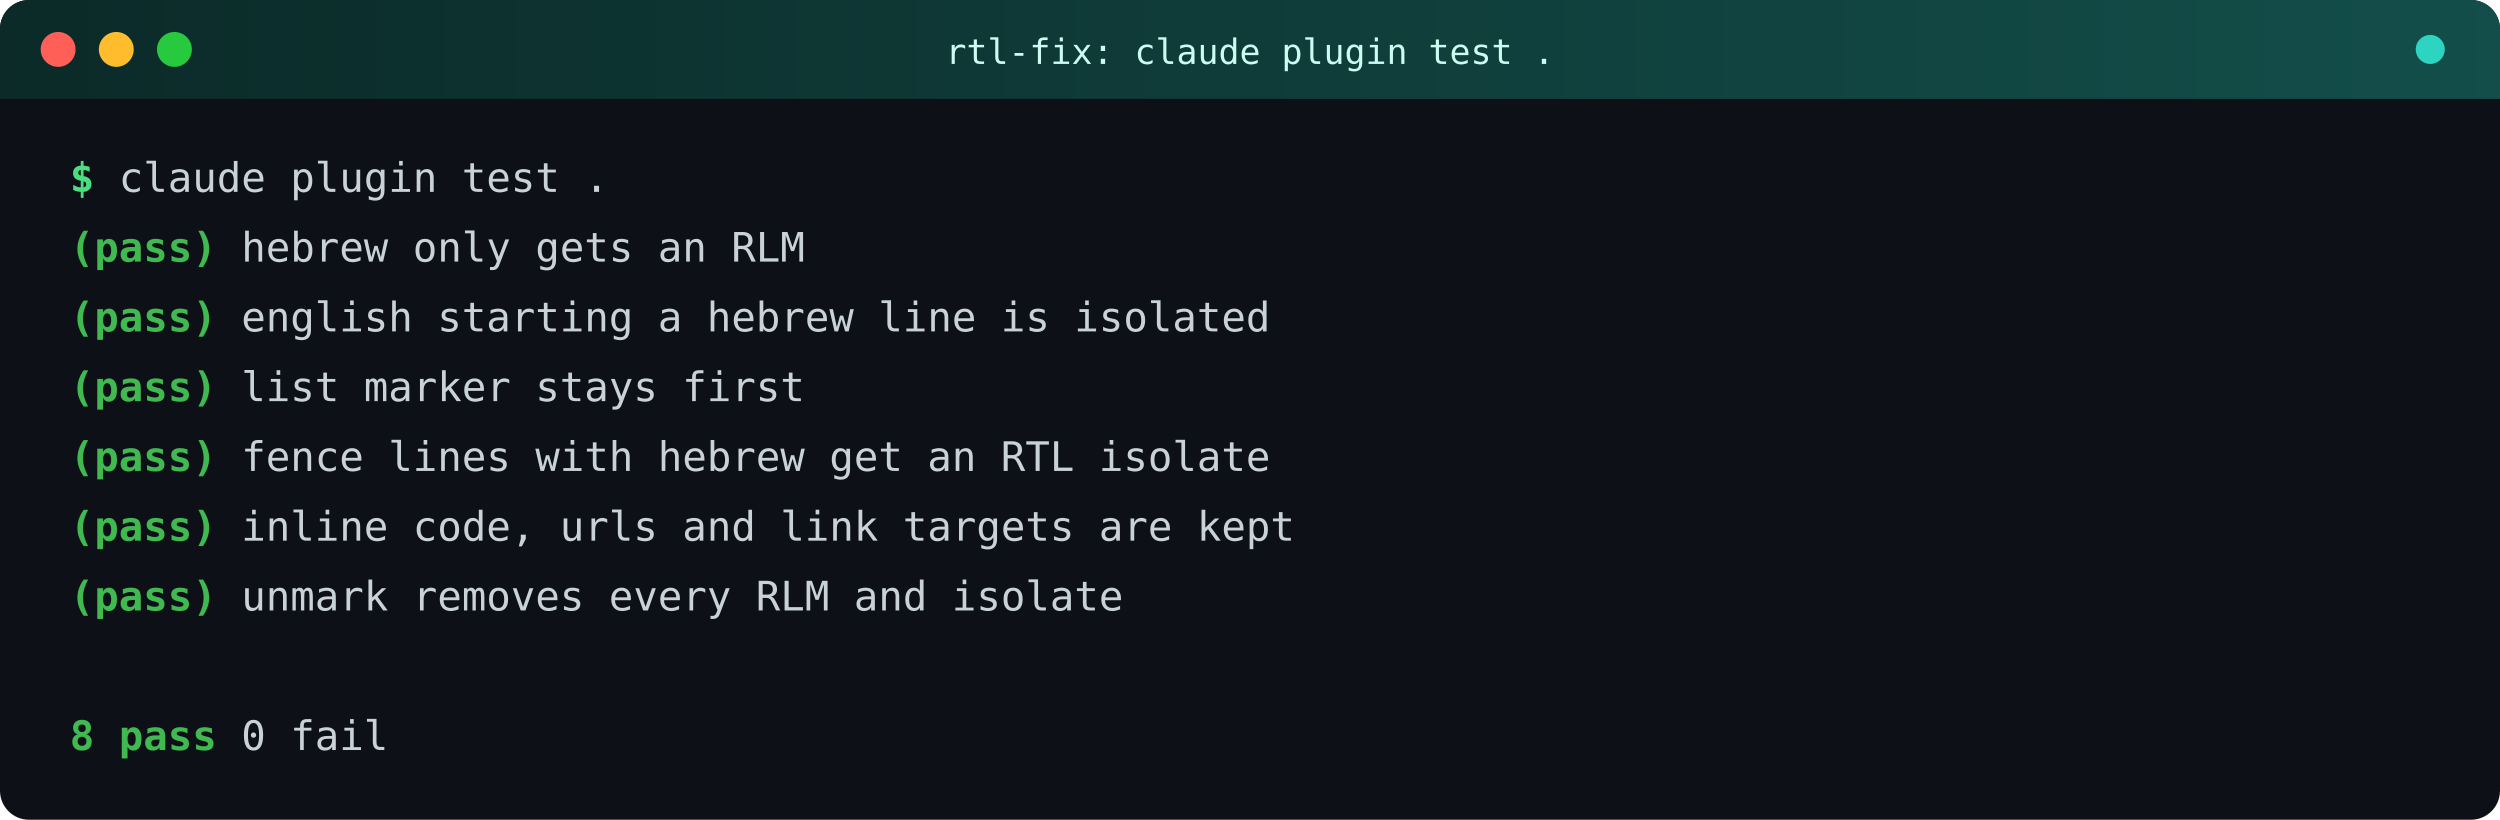
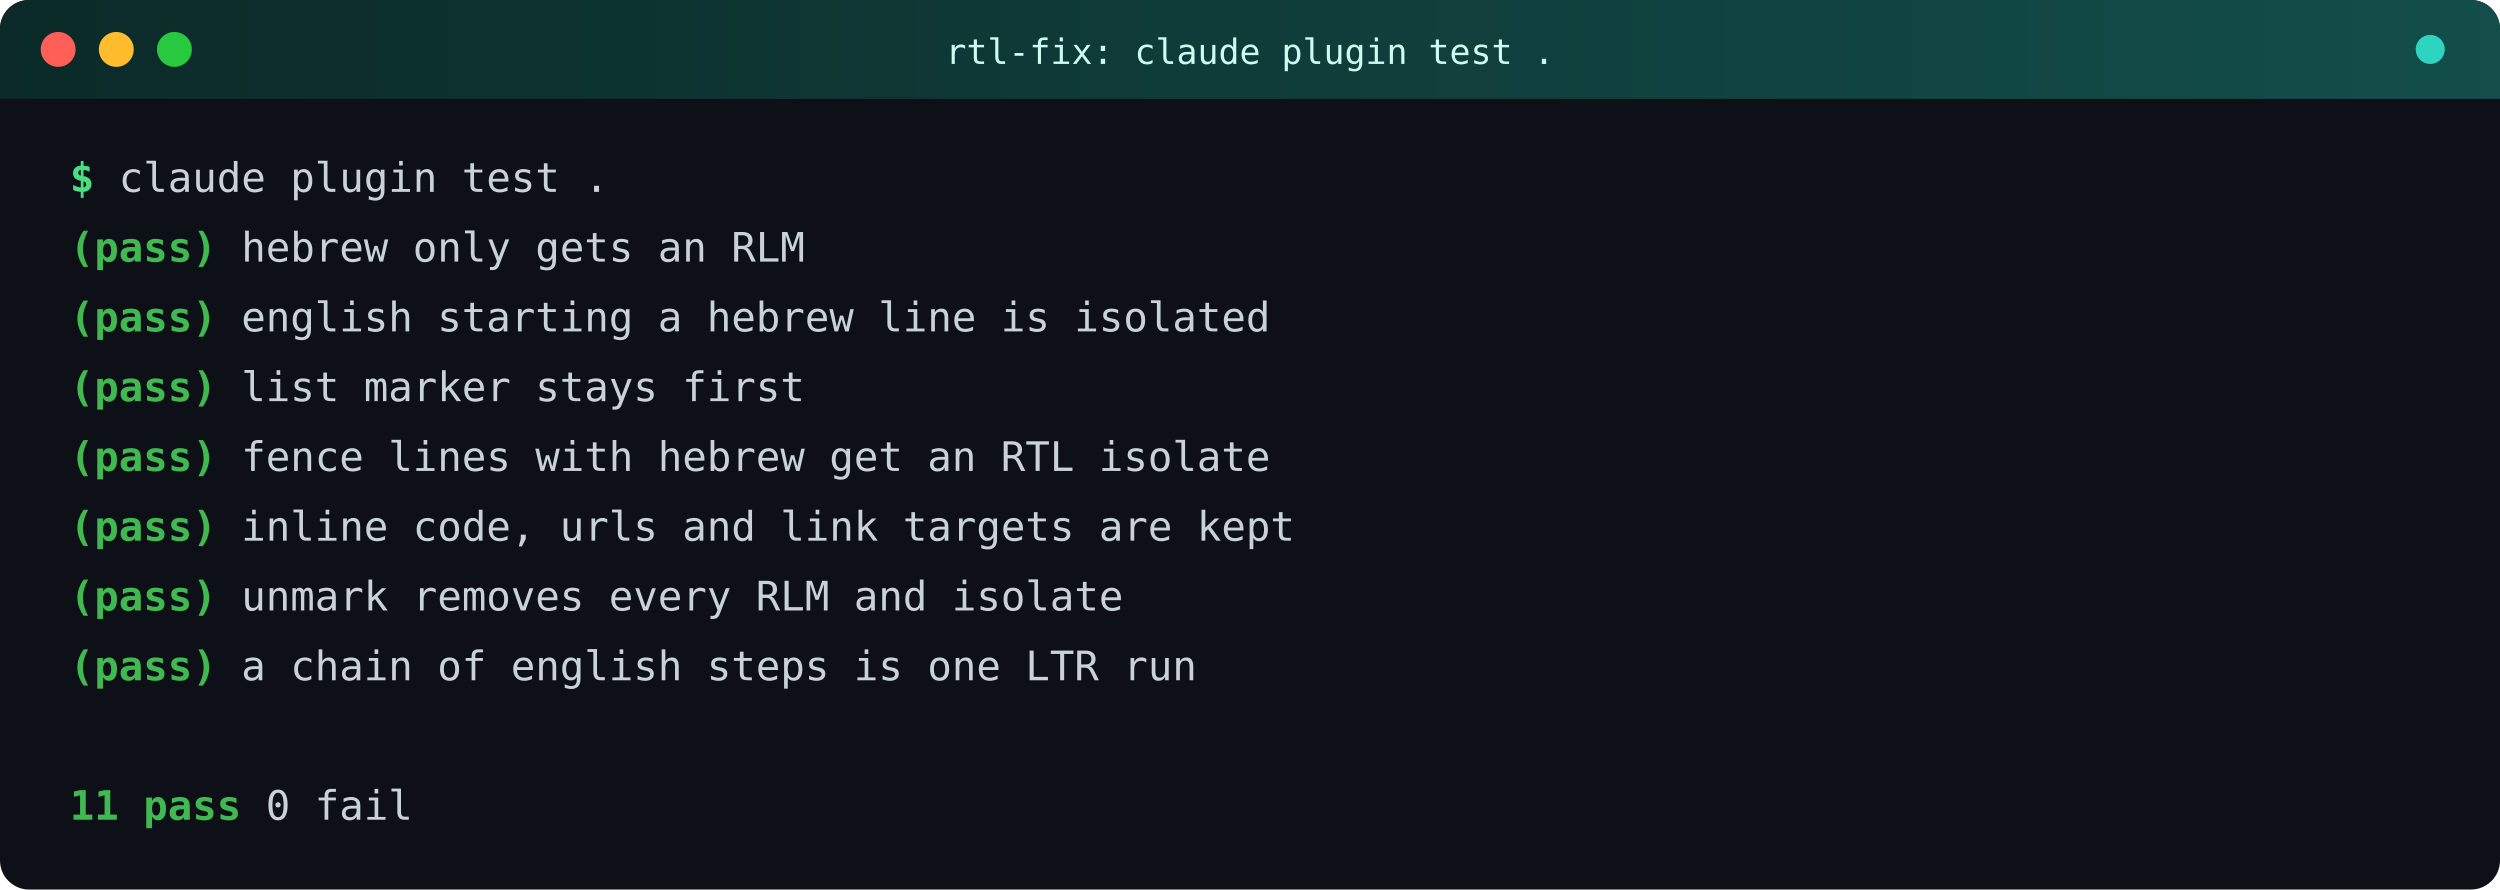
- <svg xmlns="http://www.w3.org/2000/svg" width="860" height="282" viewBox="0 0 860 282" font-family="ui-monospace, SFMono-Regular, Menlo, Consolas, monospace" font-size="14" role="img" aria-label="Terminal output: eight tests pass, zero fail">
-   <style>.l{white-space:pre}@keyframes dot{0%,100%{opacity:1}50%{opacity:.35}}.dot{animation:dot 1.6s infinite}@keyframes k1{0%,5.00%{opacity:0}6.20%,92%{opacity:1}97%,100%{opacity:0}}.k1{animation:k1 16s infinite}@keyframes k2{0%,8.13%{opacity:0}9.32%,92%{opacity:1}97%,100%{opacity:0}}.k2{animation:k2 16s infinite}@keyframes k3{0%,11.25%{opacity:0}12.45%,92%{opacity:1}97%,100%{opacity:0}}.k3{animation:k3 16s infinite}@keyframes k4{0%,14.37%{opacity:0}15.57%,92%{opacity:1}97%,100%{opacity:0}}.k4{animation:k4 16s infinite}@keyframes k5{0%,17.50%{opacity:0}18.70%,92%{opacity:1}97%,100%{opacity:0}}.k5{animation:k5 16s infinite}@keyframes k6{0%,20.63%{opacity:0}21.82%,92%{opacity:1}97%,100%{opacity:0}}.k6{animation:k6 16s infinite}@keyframes k8{0%,24.38%{opacity:0}25.57%,92%{opacity:1}97%,100%{opacity:0}}.k8{animation:k8 16s infinite}@media (prefers-reduced-motion:reduce){.l,.dot{animation:none!important;opacity:1}}</style>
+ <svg xmlns="http://www.w3.org/2000/svg" width="860" height="306" viewBox="0 0 860 306" font-family="ui-monospace, SFMono-Regular, Menlo, Consolas, monospace" font-size="14" role="img" aria-label="Terminal output: eleven tests pass, zero fail">
+   <style>.l{white-space:pre}@keyframes dot{0%,100%{opacity:1}50%{opacity:.35}}.dot{animation:dot 1.6s infinite}@keyframes k1{0%,5.00%{opacity:0}6.20%,92%{opacity:1}97%,100%{opacity:0}}.k1{animation:k1 16s infinite}@keyframes k2{0%,8.13%{opacity:0}9.32%,92%{opacity:1}97%,100%{opacity:0}}.k2{animation:k2 16s infinite}@keyframes k3{0%,11.25%{opacity:0}12.45%,92%{opacity:1}97%,100%{opacity:0}}.k3{animation:k3 16s infinite}@keyframes k4{0%,14.37%{opacity:0}15.57%,92%{opacity:1}97%,100%{opacity:0}}.k4{animation:k4 16s infinite}@keyframes k5{0%,17.50%{opacity:0}18.70%,92%{opacity:1}97%,100%{opacity:0}}.k5{animation:k5 16s infinite}@keyframes k6{0%,20.63%{opacity:0}21.82%,92%{opacity:1}97%,100%{opacity:0}}.k6{animation:k6 16s infinite}@keyframes k7{0%,23.75%{opacity:0}24.95%,92%{opacity:1}97%,100%{opacity:0}}.k7{animation:k7 16s infinite}@keyframes k9{0%,27.50%{opacity:0}28.70%,92%{opacity:1}97%,100%{opacity:0}}.k9{animation:k9 16s infinite}@media (prefers-reduced-motion:reduce){.l,.dot{animation:none!important;opacity:1}}</style>
  <defs>
    <linearGradient id="bar" x1="0" x2="1">
      <stop offset="0" stop-color="#0b2a28" />
      <stop offset="1" stop-color="#134E4A" />
    </linearGradient>
  </defs>
-   <rect width="860" height="282" rx="10" fill="#0d1117" />
+   <rect width="860" height="306" rx="10" fill="#0d1117" />
  <path d="M0 10a10 10 0 0 1 10-10h840a10 10 0 0 1 10 10v24H0z" fill="url(#bar)" />
  <circle cx="20" cy="17" r="6" fill="#ff5f56" />
  <circle cx="40" cy="17" r="6" fill="#ffbd2e" />
  <circle cx="60" cy="17" r="6" fill="#27c93f" />
  <text x="430" y="22" text-anchor="middle" fill="#CCFBF1" font-size="12">rtl-fix: claude plugin test .</text>
  <circle class="dot" cx="836" cy="17" r="5" fill="#2DD4BF" />
  <g fill="#c9d1d9">
    <text class="l" x="24" y="66">
      <tspan fill="#4ade80" font-weight="bold">$</tspan> claude plugin test .</text>
    <text class="l k1" x="24" y="90">
      <tspan fill="#3fb950" font-weight="bold">(pass)</tspan> hebrew only gets an RLM</text>
    <text class="l k2" x="24" y="114">
      <tspan fill="#3fb950" font-weight="bold">(pass)</tspan> english starting a hebrew line is isolated</text>
    <text class="l k3" x="24" y="138">
      <tspan fill="#3fb950" font-weight="bold">(pass)</tspan> list marker stays first</text>
    <text class="l k4" x="24" y="162">
      <tspan fill="#3fb950" font-weight="bold">(pass)</tspan> fence lines with hebrew get an RTL isolate</text>
    <text class="l k5" x="24" y="186">
      <tspan fill="#3fb950" font-weight="bold">(pass)</tspan> inline code, urls and link targets are kept</text>
    <text class="l k6" x="24" y="210">
      <tspan fill="#3fb950" font-weight="bold">(pass)</tspan> unmark removes every RLM and isolate</text>
-     <text class="l k8" x="24" y="258">
-       <tspan fill="#3fb950" font-weight="bold">8 pass</tspan>  0 fail</text>
+     <text class="l k7" x="24" y="234">
+       <tspan fill="#3fb950" font-weight="bold">(pass)</tspan> a chain of english steps is one LTR run</text>
+     <text class="l k9" x="24" y="282">
+       <tspan fill="#3fb950" font-weight="bold">11 pass</tspan>  0 fail</text>
  </g>
</svg>
